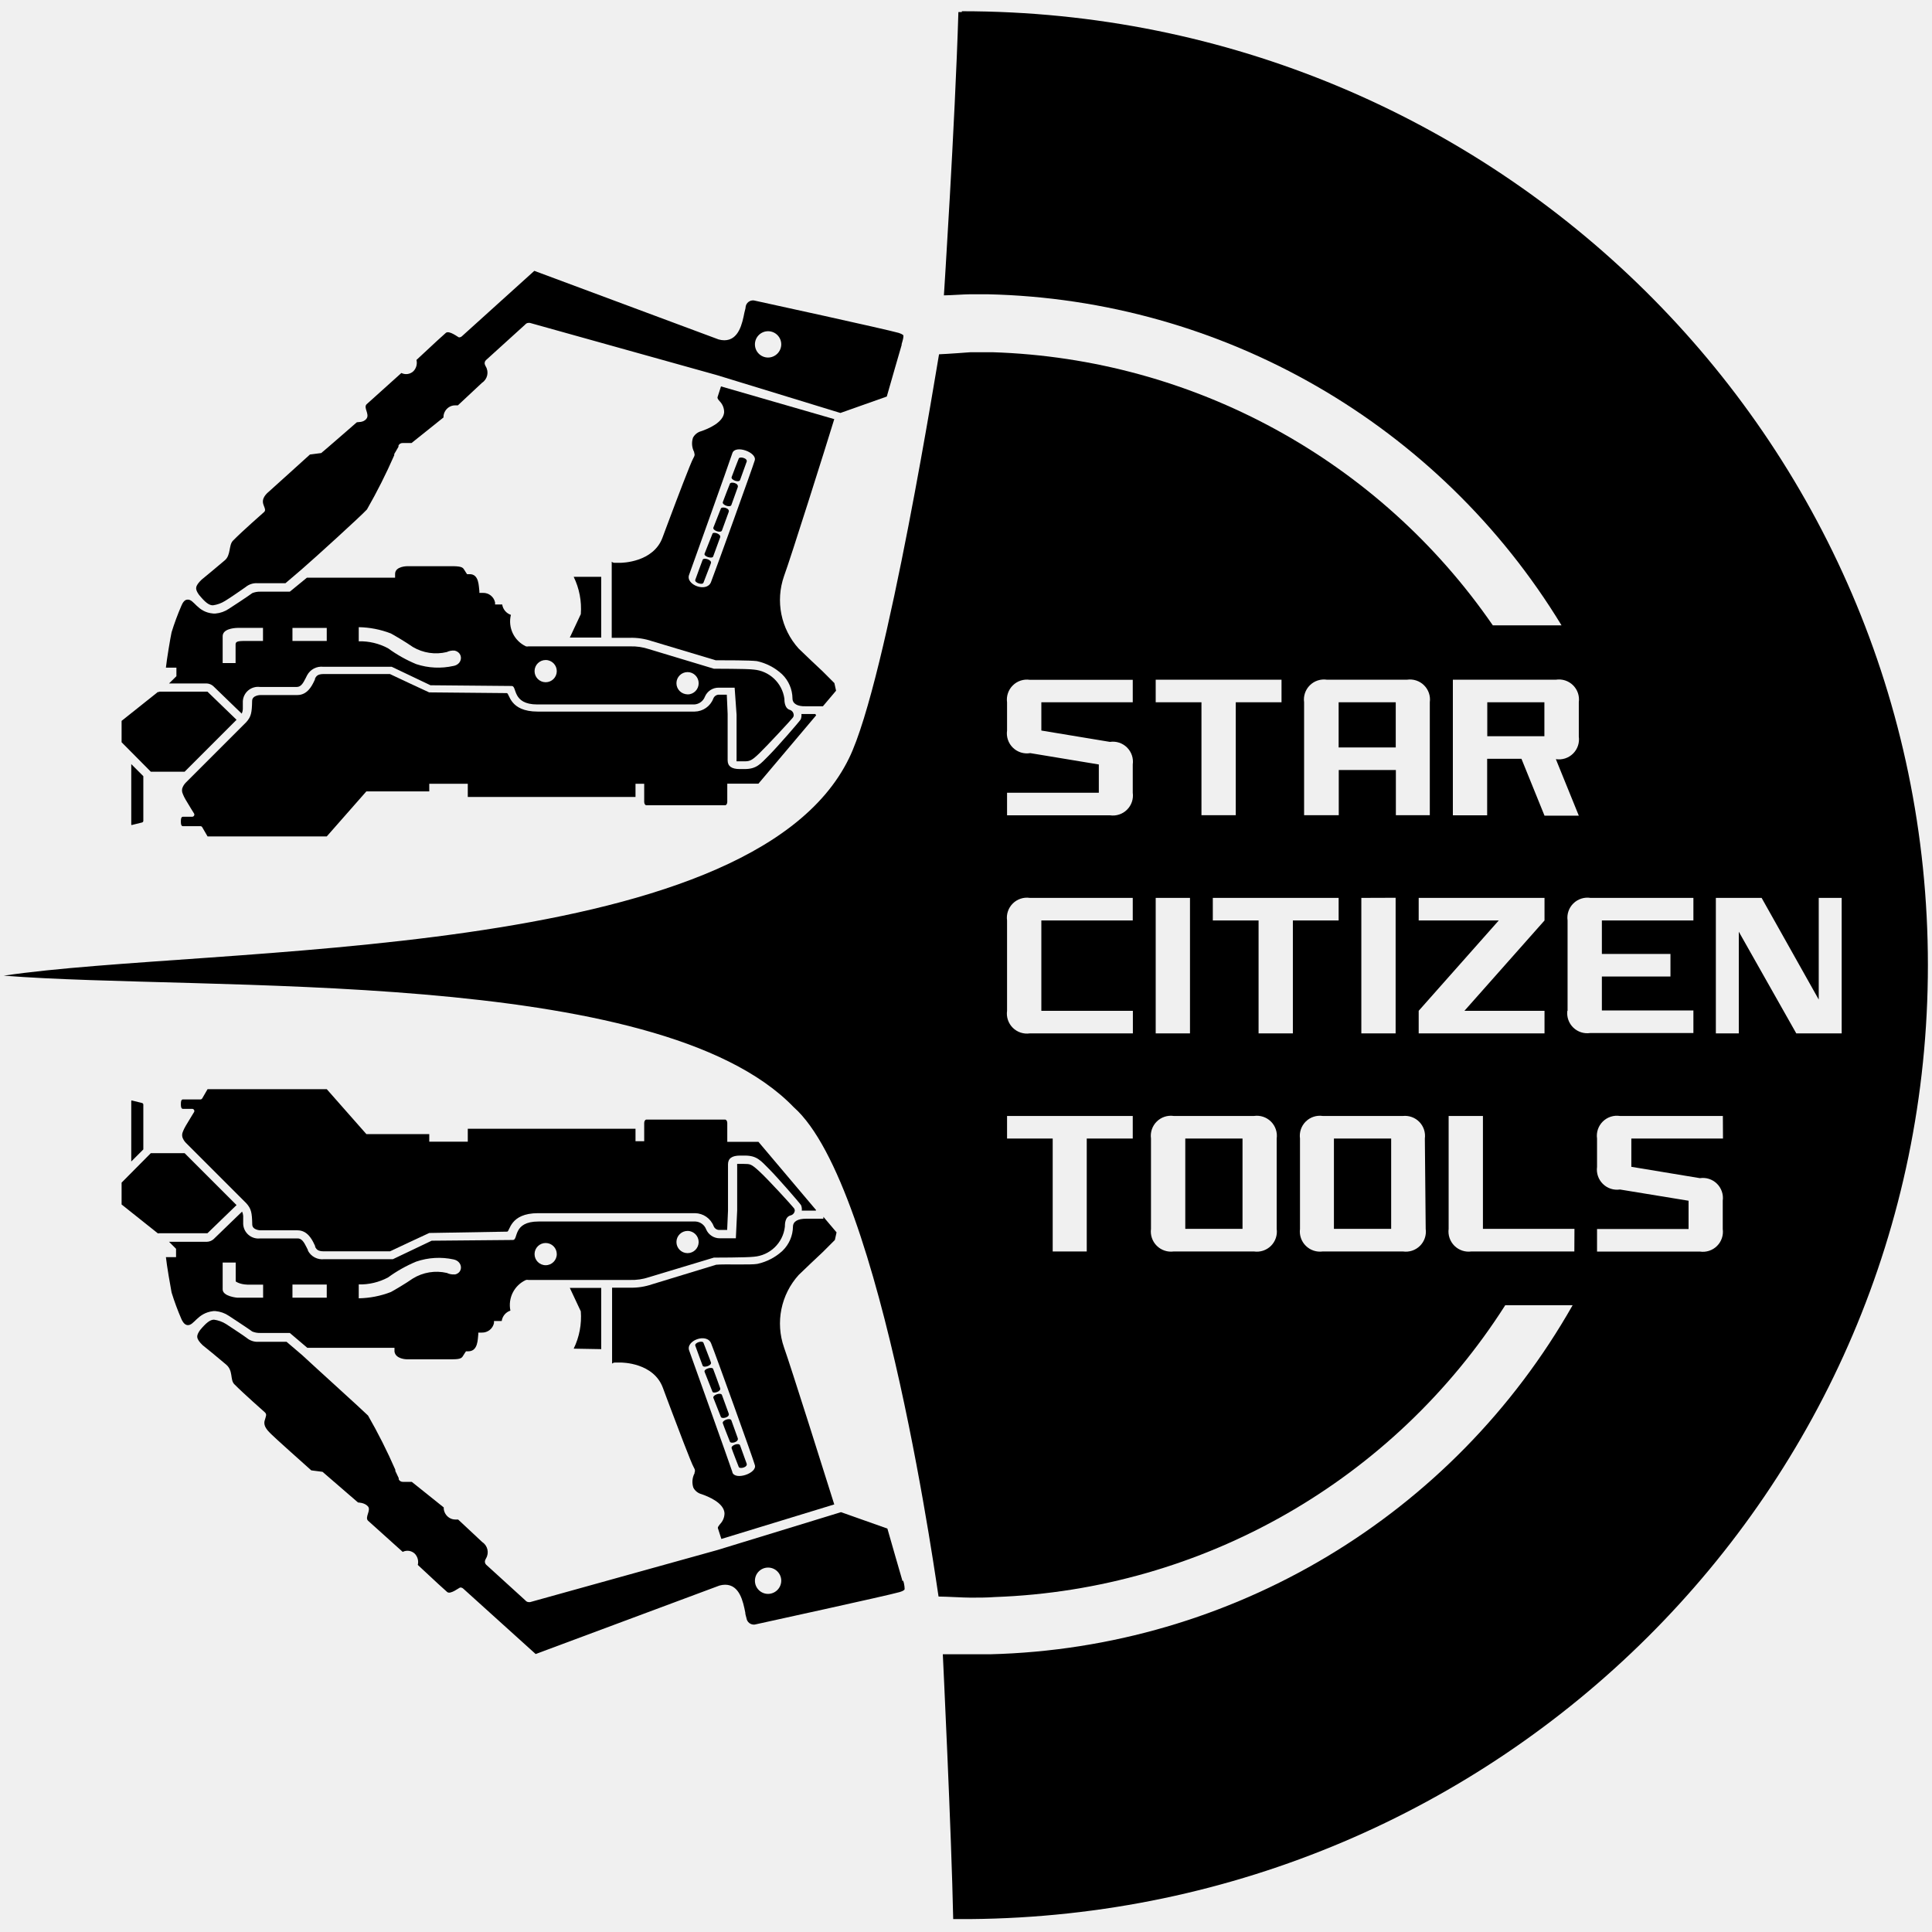
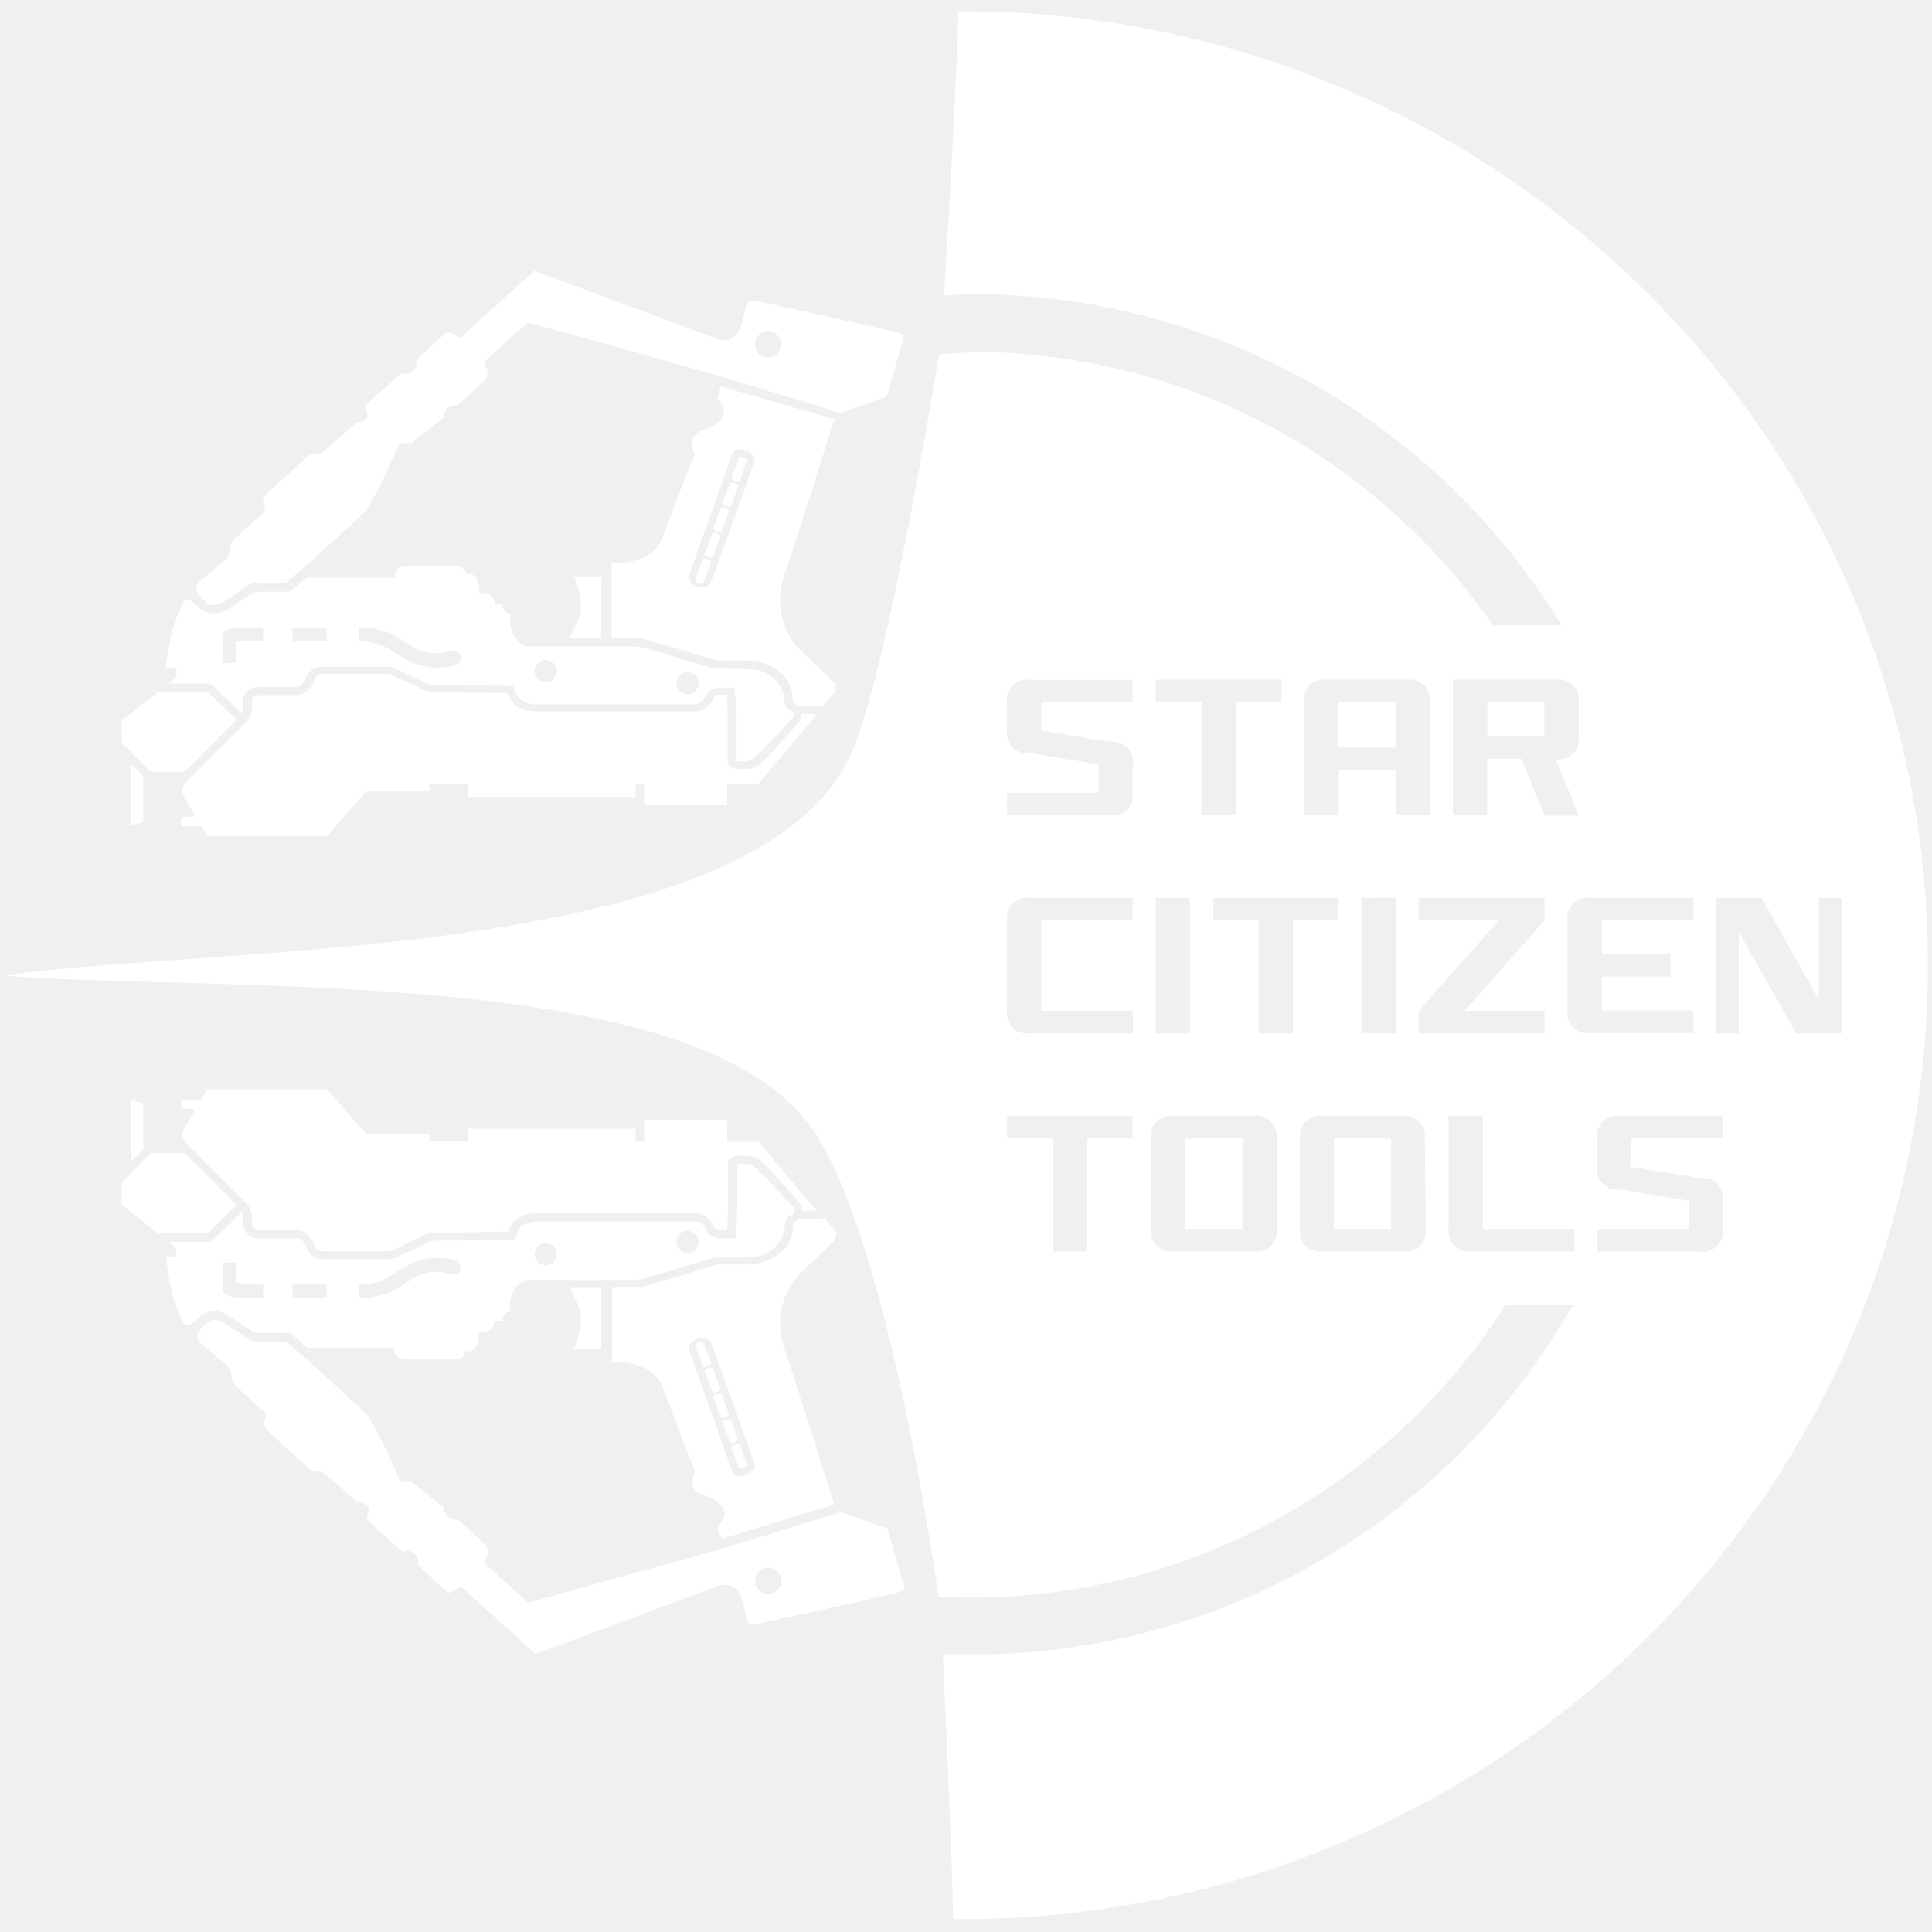
<svg xmlns="http://www.w3.org/2000/svg" viewBox="0 0 160 160">
-   <path d="M13.18 57.31h-.11l-3 2.39v1.77l2.42 2.44h2.8l4.3-4.3-2.41-2.33h-4z" />
-   <path d="M12.07 59.82a.73.73 0 10.74.73.74.74 0 00-.74-.73zm35.44-12.05a6 6 0 01.59 3.09l-.91 1.94h2.6v-5.03zm21.63 8.84l-1-1c-.61-.57-1.36-1.28-2-1.9a6 6 0 01-1.21-6c.54-1.46 3.47-10.74 4.16-13L59.71 32l-.29.9c0 .07 0 .14.19.34a1.28 1.28 0 01.36.9c-.06.86-1.35 1.38-1.9 1.57a1.08 1.08 0 00-.68.54 1.52 1.52 0 00.1 1.19v.06a.35.35 0 010 .3l-.07.14c-.19.3-1.42 3.55-1.88 4.78l-.35.93c-.12.31-.24.64-.32.86-.76 2.08-3.4 2.1-3.51 2.1h-.46a.37.37 0 01-.24-.09v6.3h1.49a5.31 5.31 0 011.85.28l5.27 1.58c.72 0 2.87 0 3.41.07a4.46 4.46 0 012.09 1.09 2.84 2.84 0 01.86 2c0 .44.42.67 1.08.65h1.44l1.09-1.29-.14-.63zm-10.26-8.4c-.35.89-2.13.22-1.81-.61 0 0 3.35-9.34 3.58-10.07s2.08-.06 1.85.61c-.12.44-3.3 9.26-3.62 10.07z" />
-   <path d="M58.19 46.36s-.53 1.42-.61 1.66.6.46.68.23.58-1.48.61-1.6c.13-.28-.59-.51-.68-.29zm.81-2.15s-.56 1.4-.65 1.64.63.45.71.24.55-1.49.58-1.59c.1-.29-.59-.5-.64-.29zm.69-2.07s-.52 1.31-.61 1.55.62.49.71.24l.55-1.51c.16-.34-.6-.52-.65-.28zm.75-2.06s-.5 1.26-.58 1.5.62.49.71.24l.52-1.45c.15-.37-.61-.52-.65-.29zm.73-2.08s-.5 1.27-.58 1.51.61.49.7.24l.53-1.47c.18-.34-.61-.52-.65-.28zm13.67-10.21s-.09-.12-.41-.22c-1-.29-11.38-2.56-12-2.69a.62.62 0 00-.68.53c0 .15-.07.3-.1.47-.18.92-.47 2.3-1.67 2.3a1.79 1.79 0 01-.47-.07l-15.26-5.68-6 5.42a.36.36 0 01-.24.09c-.06 0-.81-.61-1.09-.37l-.72.65-1.71 1.59a1 1 0 01-.25.93.88.88 0 01-1 .15l-2.88 2.59c-.28.28.26.81 0 1.18s-.76.27-.82.32-2.9 2.53-2.94 2.54l-.93.12c-.31.27-3.06 2.78-3.32 3s-.73.61-.53 1.16c.11.32.23.48 0 .65 0 0-1.8 1.58-2.53 2.33-.36.37-.16 1.19-.67 1.62s-1.76 1.48-1.92 1.6c-.58.56-.55.79-.22 1.26.5.61.82.87 1.15.87a2.51 2.51 0 001-.36c.23-.13 1.51-1 1.71-1.15a1.39 1.39 0 011-.32h2.3l1.3-1.11c1.16-1 5-4.5 5.45-5a46.32 46.32 0 002.26-4.49v-.1L33 37v-.1a.36.36 0 01.33-.21h.75l2.65-2.12v-.12a1 1 0 01.45-.73.93.93 0 01.51-.15h.23l2-1.87a1 1 0 00.31-1.35l-.06-.12a.35.35 0 01.08-.41l.1-.09 3.12-2.83.07-.07a.36.36 0 01.24-.09h.1l15.47 4.32L69.6 34.2l3.84-1.36c.33-1.15 1.05-3.67 1.23-4.27v-.07c.08-.28.19-.62.13-.74zM63.6 29.61a1.09 1.09 0 111.1-1.09 1.1 1.1 0 01-1.1 1.09zM10.89 68.33l.89-.22a.15.15 0 00.09-.16v-3.67l-1-1v5z" />
-   <path d="M65.45 58.8c-.48-.11-.49-.74-.49-.94a2.81 2.81 0 00-2.55-2.41c-.59-.08-3.26-.06-3.29-.07l-3.88-1.17-1.49-.45a4.49 4.49 0 00-1.57-.23h-8.41a.51.51 0 01-.21 0 2.28 2.28 0 01-1.25-2.61 1.07 1.07 0 01-.72-.86H41v-.17a1 1 0 00-1-.79h-.3v-.14c-.06-.36 0-1.44-.83-1.41h-.19l-.1-.15-.1-.16c-.13-.22-.19-.33-.89-.35h-3.87s-1 0-1 .64v.31h-7.3L24 49h-2.45a1.64 1.64 0 00-.66.12c-.24.19-1.9 1.28-1.94 1.3a2.33 2.33 0 01-1.1.39h-.19c-1.34-.11-1.58-1.21-2.14-1.15-.25 0-.41.29-.5.51a21.6 21.6 0 00-.81 2.19c-.1.45-.4 2.25-.47 2.93h.87V56l-.61.6h3.1a.88.88 0 01.56.22l1.86 1.8.5.48a1 1 0 00.09-.36v-.66a1.26 1.26 0 011.41-1.19h3.06c.32 0 .51-.27.74-.74a2.16 2.16 0 01.11-.22 1.35 1.35 0 011.35-.71h5.66l3.21 1.53 6.73.06c.46 0 0 1.53 2.12 1.53h13a1 1 0 00.88-.65 1.22 1.22 0 011.15-.74h1.31L61 59.2v3.67a.84.84 0 000 .18h.56c.49 0 .64 0 1.32-.66s2.63-2.76 2.77-2.95a.33.33 0 00.08-.26.46.46 0 00-.28-.38zm-43.67-5.72h-1.27c-.68 0-1 0-1 .27v1.56h-1.07v-2.22c0-.59.88-.68 1.21-.69s2.13 0 2.13 0v1.09zm5.28 0h-2.84V52h2.84zm10.49 2.07a5.77 5.77 0 01-3.08-.15 11.32 11.32 0 01-2.33-1.31 4.89 4.89 0 00-2.43-.58v-1.17a7.71 7.71 0 012.66.52c.23.12 1.22.7 1.82 1.12A3.77 3.77 0 0037 54a1.25 1.25 0 01.65-.12c.73.17.69 1.12-.09 1.27zm7.63 1.35a.92.92 0 11.93-.91.92.92 0 01-.92.91zm11.75 1a.92.92 0 11.93-.92.92.92 0 01-.92.93z" />
-   <path d="M67.59 59.24l-4.78 5.66h-2.58v1.51c0 .15-.08.28-.18.28h-6.52c-.1 0-.18-.13-.18-.28v-1.5h-.72V66H38.74v-1.09h-3.19v.63h-5.21l-3.28 3.73h-9.87l-.44-.76a.17.17 0 00-.15-.09h-1.44c-.06 0-.18 0-.18-.36V68c0-.36.12-.36.18-.36h.75a.18.18 0 00.16-.09.17.17 0 000-.18l-.23-.37c-.46-.76-.57-.94-.59-1a3.18 3.18 0 01-.16-.39.71.71 0 010-.31 1.22 1.22 0 01.3-.49l5-5c.41-.46.47-.78.49-1.76 0-.48.68-.49.69-.49h3.06c.83 0 1.21-.78 1.39-1.16l.07-.15v-.07c.12-.2.22-.36.73-.36h5.47s3.22 1.52 3.25 1.52l6.43.06c.24 0 .2 1.53 2.56 1.53h13a1.68 1.68 0 001.54-1.07.5.5 0 01.5-.33h.62l.07 1.59v.36a.17.17 0 000 .06v3.42c0 .49.32.73 1 .73h.4c1 0 1.31-.42 2-1.11s2.51-2.78 2.65-3a.9.9 0 00.06-.45h1.15zm-54.41 42.9h-.11l-3-2.39v-1.81l2.42-2.44h2.8l4.3 4.3-2.41 2.33h-4z" />
-   <path d="M12.07 99.64a.73.73 0 11.74-.73.74.74 0 01-.74.73zm35.44 12.05a6 6 0 00.59-3.09l-.91-1.94h2.6v5.07zm20.68-10.76h-1.44c-.66 0-1.07.21-1.08.65a2.84 2.84 0 01-.86 2 4.46 4.46 0 01-2.09 1.09c-.54.1-2.7 0-3.41.07L54 106.36a5.27 5.27 0 01-1.85.28h-1.46v6.29a.37.37 0 01.24-.09h.46c.11 0 2.74 0 3.51 2.1.08.22.2.54.32.86l.35.93c.46 1.22 1.69 4.48 1.88 4.78l.07.14a.35.35 0 010 .3v.06a1.52 1.52 0 00-.1 1.19 1.07 1.07 0 00.68.54c.55.19 1.84.71 1.9 1.57a1.29 1.29 0 01-.36.9c-.16.2-.2.27-.19.34l.29.9 9.35-2.86c-.69-2.21-3.62-11.49-4.16-13a6 6 0 011.21-6c.64-.62 1.39-1.33 2-1.9l1-1 .14-.63-1.09-1.29zm-7.53 21c-.24-.74-3.58-10.07-3.58-10.07-.33-.83 1.45-1.5 1.81-.61s3.51 9.63 3.62 10.07c.23.68-1.63 1.31-1.86.61z" />
-   <path d="M58.19 113.1s-.53-1.42-.61-1.66.6-.46.68-.23.58 1.48.61 1.6c.13.27-.59.5-.68.29zm.81 2.15s-.56-1.4-.65-1.64.63-.45.71-.24.55 1.48.58 1.59c.1.29-.59.48-.64.29zm.69 2.07s-.52-1.31-.61-1.55.62-.49.71-.24l.55 1.51c.16.34-.6.52-.65.28zm.75 2.05s-.5-1.25-.58-1.5.62-.49.71-.24l.52 1.45c.15.35-.61.53-.65.29zm.73 2.09s-.5-1.27-.58-1.52.61-.49.7-.24l.53 1.47c.18.35-.61.53-.65.29zm13.55 9.47v-.07c-.18-.6-.9-3.12-1.23-4.27l-3.84-1.36-10.25 3.14-15.5 4.31h-.1a.36.36 0 01-.24-.09l-.07-.07-3.12-2.84-.1-.09a.35.35 0 01-.08-.41l.06-.12a1 1 0 00-.31-1.35l-2-1.87h-.23a.92.92 0 01-.51-.15 1 1 0 01-.45-.73v-.12l-2.65-2.12h-.75a.36.36 0 01-.33-.21v-.1l-.28-.59v-.1a46 46 0 00-2.26-4.49c-.47-.47-4.29-3.92-5.45-5l-1.3-1.11h-2.3a1.39 1.39 0 01-1-.32c-.2-.16-1.48-1-1.71-1.15a2.52 2.52 0 00-1-.36c-.32 0-.65.26-1.15.86-.33.47-.36.7.22 1.26.16.12 1.34 1.09 1.94 1.6s.31 1.25.67 1.62c.74.75 2.53 2.33 2.53 2.33.2.18.08.34 0 .65-.19.55.39 1 .53 1.16s3 2.72 3.32 3l.93.12 2.94 2.54s.54 0 .82.32-.27.89 0 1.18l2.88 2.59a.88.88 0 011 .15 1 1 0 01.25.93l1.71 1.59.72.65c.27.24 1-.37 1.09-.37a.35.35 0 01.24.09l6 5.42 15.22-5.67a1.78 1.78 0 01.47-.07c1.2 0 1.49 1.39 1.67 2.3 0 .17.07.32.1.47a.62.62 0 00.68.53c.62-.14 11-2.4 12-2.69.32-.09.39-.19.41-.21s0-.46-.12-.74zM63.6 132a1.09 1.09 0 111.1-1.09 1.1 1.1 0 01-1.1 1.09zM10.89 91.13l.89.22a.15.15 0 01.09.16v3.68l-1 1v-5z" />
-   <path d="M65.7 100c-.14-.19-2-2.23-2.77-2.95s-.83-.64-1.32-.66h-.56a.82.82 0 000 .18v3.67l-.11 2.31h-1.31a1.22 1.22 0 01-1.15-.74 1 1 0 00-.88-.65h-13c-2.16 0-1.66 1.53-2.12 1.53l-6.73.06-3.21 1.53h-5.69a1.34 1.34 0 01-1.35-.71v-.05a2.18 2.18 0 01-.11-.22c-.23-.47-.42-.74-.74-.74h-3.1a1.26 1.26 0 01-1.41-1.19v-.67a1 1 0 00-.09-.36l-.5.48-1.86 1.8a.88.88 0 01-.56.22H14l.58.58v.69h-.84c.07.68.38 2.48.47 2.93a21.57 21.57 0 00.81 2.19c.09.21.25.48.5.51.56.06.8-1 2.14-1.16h.19a2.34 2.34 0 011.1.39s1.71 1.12 1.94 1.3a1.61 1.61 0 00.66.12H24l1.45 1.23h7.22v.31c.09.63 1 .64 1 .64h3.83c.7 0 .76-.13.89-.35l.1-.16.1-.15h.19c.83 0 .78-1.05.83-1.41v-.14h.3a1 1 0 001-.79v-.17h.64a1.06 1.06 0 01.72-.86 2.28 2.28 0 011.29-2.54.53.53 0 01.21 0h8.41a4.5 4.5 0 001.57-.23l1.49-.45 3.88-1.17s2.7 0 3.29-.07a2.81 2.81 0 002.59-2.49c0-.19 0-.83.49-.94a.45.45 0 00.33-.4.35.35 0 00-.12-.25zm-43.92 7.47h-2.13s-1.21-.1-1.21-.69v-2.22h1.08v1.56s.3.25 1 .27h1.27v1.09zm5.28 0h-2.84v-1.09h2.84zm10.6-1.93a1.25 1.25 0 01-.65-.12 3.76 3.76 0 00-2.82.46c-.6.42-1.59 1-1.82 1.12a7.73 7.73 0 01-2.66.52v-1.15a4.89 4.89 0 002.43-.58 11.36 11.36 0 012.33-1.31 5.78 5.78 0 013.09-.18c.78.16.82 1.11.1 1.25zm7.52-.76a.92.92 0 11.93-.92.92.92 0 01-.92.92zm11.75-1a.92.92 0 11.93-.91.92.92 0 01-.92.91z" />
-   <path d="M67.59 100.22l-4.78-5.66h-2.58V93c0-.15-.08-.28-.18-.28h-6.52c-.1 0-.18.13-.18.28v1.51h-.72v-1.03H38.74v1.07h-3.19v-.63h-5.21l-3.28-3.72h-9.87l-.44.76a.18.18 0 01-.15.09h-1.44c-.06 0-.18 0-.18.36v.06c0 .36.12.36.18.36h.75a.18.18 0 01.16.09.17.17 0 010 .18l-.22.36c-.46.76-.57.94-.59 1a3.14 3.14 0 00-.16.39.71.71 0 000 .31 1.22 1.22 0 00.3.49l5 5c.41.46.47.78.49 1.75 0 .48.68.49.69.49h3.06c.83 0 1.21.78 1.39 1.16l.07.15v.07c.12.2.22.36.73.36h5.47s3.22-1.52 3.25-1.52L42 102c.24 0 .2-1.53 2.56-1.53h13a1.68 1.68 0 011.54 1.07.5.5 0 00.5.32h.62l.07-1.59v-.36a.18.18 0 010-.06v-3.42c0-.49.32-.73 1-.73h.4c1 0 1.31.42 2 1.11s2.51 2.78 2.65 3a.89.89 0 01.06.45h1.15zm43.27-42.06h4.73v3.74h-4.73zm12.31 0h4.73v2.81h-4.73zm-12.7 36.13h4.74v7.48h-4.74zm-12.31 0h4.74v7.48h-4.74z" />
-   <path d="M79.65 1h-.28c-.28 9.3-1.21 23.61-1.2 23.46.49 0 1.7-.09 2.19-.09h1.42a57.12 57.12 0 0147.54 27.42h-5.69A52.33 52.33 0 0082.2 29.17h-1.82s-2 .15-2.61.17c0-.2-4.29 27-7.46 33.46-8.28 17-52.75 15.45-70 18 16.78 1.32 54.15-.8 65.42 10.89 7.43 6.56 12 40.86 12 40.53.68 0 2 .09 2.66.09s1.34 0 2-.05a52.32 52.32 0 0042.27-24.17h5.58A57.11 57.11 0 0182 137h-3.92s.72 14.94.86 21.93h1.39c43.87-.36 79.33-35.57 79.33-79 0-43.63-35.82-79-80-79zm40.68 55.29h8.52a1.66 1.66 0 011.9 1.87V61a1.66 1.66 0 01-1.9 1.87l1.9 4.68h-2.84L126 62.84h-2.84v4.68h-2.84V56.29zm7.58 27.42v1.87h-10.42v-1.87l6.63-7.48h-6.63v-1.87h10.42v1.87l-6.63 7.48zM108 58.16a1.66 1.66 0 011.89-1.87h6.63a1.66 1.66 0 011.89 1.87v9.35h-2.81v-3.74h-4.73v3.74H108v-9.35zm7.58 16.19v11.23h-2.84V74.36zM95.71 56.29h10.42v1.87h-3.79v9.35H99.5v-9.35h-3.79zm0 18.07h2.84v11.22h-2.84zm-1.9 19.93H90v9.35h-2.82v-9.35H83.4v-1.87h10.41zm0-18.06h-7.57v7.48h7.58v1.87h-8.53a1.66 1.66 0 01-1.89-1.87v-7.48a1.66 1.66 0 011.89-1.87h8.52zm0-18.07h-7.57v2.34l5.68.94a1.66 1.66 0 011.89 1.87v2.34a1.66 1.66 0 01-1.89 1.87H83.4v-1.87H91v-2.34l-5.68-.94a1.66 1.66 0 01-1.92-1.87v-2.33a1.66 1.66 0 011.89-1.87h8.52zm11.92 43.61a1.66 1.66 0 01-1.89 1.87h-6.63a1.67 1.67 0 01-1.89-1.87v-7.48a1.66 1.66 0 011.89-1.87h6.63a1.66 1.66 0 011.89 1.87zm1.34-16.19h-2.84v-9.35h-3.79v-1.87h10.42v1.87h-3.79zm11 16.19a1.66 1.66 0 01-1.89 1.87h-6.63a1.67 1.67 0 01-1.89-1.87v-7.48a1.66 1.66 0 011.89-1.87h6.63a1.66 1.66 0 011.82 1.87zm12.31 1.87h-8.52a1.67 1.67 0 01-1.89-1.87v-9.35h2.84v9.35h7.58zm-.56-19.93v-7.48a1.66 1.66 0 011.9-1.87h8.52v1.87h-7.58V79h5.68v1.87h-5.68v2.81h7.58v1.87h-8.54a1.66 1.66 0 01-1.9-1.84zm12.87 10.58h-7.59v2.34l5.68.94a1.66 1.66 0 011.89 1.87v2.34a1.66 1.66 0 01-1.89 1.87h-8.52v-1.87h7.58v-2.34l-5.68-.93a1.67 1.67 0 01-1.9-1.87v-2.35a1.66 1.66 0 011.9-1.87h8.52zm6.07-8.71L144 77.16v8.42h-1.9V74.36h3.79l4.73 8.42v-8.42h1.9v11.22z" />
+   <path fill="#fff" d="M13.18 57.31h-.11l-3 2.39v1.77l2.42 2.44h2.8l4.3-4.3-2.41-2.33h-4z" />
+   <path fill="#fff" d="M12.07 59.82a.73.73 0 10.74.73.74.74 0 00-.74-.73zm35.44-12.05a6 6 0 01.59 3.09l-.91 1.94h2.6v-5.03zm21.63 8.84l-1-1c-.61-.57-1.36-1.28-2-1.9a6 6 0 01-1.21-6c.54-1.46 3.47-10.74 4.16-13L59.71 32l-.29.9c0 .07 0 .14.19.34a1.28 1.28 0 01.36.9c-.06.86-1.35 1.38-1.9 1.57a1.08 1.08 0 00-.68.54 1.52 1.52 0 00.1 1.19v.06a.35.35 0 010 .3l-.07.14c-.19.3-1.42 3.55-1.88 4.78l-.35.93c-.12.31-.24.64-.32.86-.76 2.08-3.4 2.1-3.51 2.1h-.46a.37.37 0 01-.24-.09v6.3h1.49a5.31 5.31 0 011.85.28l5.27 1.58c.72 0 2.87 0 3.41.07a4.46 4.46 0 012.09 1.09 2.84 2.84 0 01.86 2c0 .44.42.67 1.08.65h1.44l1.09-1.29-.14-.63zm-10.26-8.4c-.35.89-2.13.22-1.81-.61 0 0 3.35-9.34 3.58-10.07s2.08-.06 1.85.61c-.12.44-3.3 9.26-3.62 10.07z" />
+   <path fill="#fff" d="M58.19 46.36s-.53 1.42-.61 1.66.6.46.68.23.58-1.48.61-1.6c.13-.28-.59-.51-.68-.29zm.81-2.15s-.56 1.4-.65 1.64.63.45.71.24.55-1.49.58-1.59c.1-.29-.59-.5-.64-.29zm.69-2.07s-.52 1.31-.61 1.55.62.49.71.24l.55-1.51c.16-.34-.6-.52-.65-.28zm.75-2.06s-.5 1.26-.58 1.5.62.49.71.24l.52-1.45c.15-.37-.61-.52-.65-.29zm.73-2.08s-.5 1.27-.58 1.51.61.49.7.24l.53-1.47c.18-.34-.61-.52-.65-.28zm13.67-10.21s-.09-.12-.41-.22c-1-.29-11.38-2.56-12-2.69a.62.62 0 00-.68.53c0 .15-.07.3-.1.47-.18.92-.47 2.3-1.67 2.3a1.79 1.79 0 01-.47-.07l-15.26-5.68-6 5.42a.36.36 0 01-.24.09c-.06 0-.81-.61-1.09-.37l-.72.65-1.71 1.59a1 1 0 01-.25.93.88.88 0 01-1 .15l-2.88 2.59c-.28.28.26.81 0 1.18s-.76.27-.82.32-2.9 2.53-2.94 2.54l-.93.12c-.31.27-3.06 2.78-3.32 3s-.73.61-.53 1.16c.11.32.23.48 0 .65 0 0-1.8 1.58-2.53 2.33-.36.37-.16 1.19-.67 1.62s-1.76 1.48-1.92 1.6c-.58.56-.55.79-.22 1.26.5.61.82.87 1.15.87a2.51 2.51 0 001-.36c.23-.13 1.51-1 1.71-1.15a1.39 1.39 0 011-.32h2.3l1.3-1.11c1.16-1 5-4.5 5.45-5a46.32 46.32 0 002.26-4.49v-.1L33 37v-.1a.36.36 0 01.33-.21h.75l2.65-2.12v-.12a1 1 0 01.45-.73.93.93 0 01.51-.15h.23l2-1.87a1 1 0 00.31-1.35l-.06-.12a.35.35 0 01.08-.41l.1-.09 3.12-2.83.07-.07a.36.36 0 01.24-.09h.1l15.47 4.32L69.6 34.2l3.84-1.36c.33-1.15 1.05-3.67 1.23-4.27v-.07c.08-.28.19-.62.13-.74zM63.6 29.61a1.09 1.09 0 111.1-1.09 1.1 1.1 0 01-1.1 1.09zM10.89 68.33l.89-.22a.15.15 0 00.09-.16v-3.67l-1-1v5z" />
+   <path fill="#fff" d="M65.45 58.8c-.48-.11-.49-.74-.49-.94a2.81 2.81 0 00-2.55-2.41c-.59-.08-3.26-.06-3.29-.07l-3.88-1.17-1.49-.45a4.49 4.49 0 00-1.57-.23h-8.41a.51.51 0 01-.21 0 2.28 2.28 0 01-1.25-2.61 1.07 1.07 0 01-.72-.86H41v-.17a1 1 0 00-1-.79h-.3v-.14c-.06-.36 0-1.44-.83-1.41h-.19l-.1-.15-.1-.16c-.13-.22-.19-.33-.89-.35h-3.87s-1 0-1 .64v.31h-7.3L24 49h-2.45a1.64 1.64 0 00-.66.12c-.24.19-1.9 1.28-1.94 1.3a2.33 2.33 0 01-1.1.39h-.19c-1.34-.11-1.58-1.21-2.14-1.15-.25 0-.41.29-.5.51a21.6 21.6 0 00-.81 2.19c-.1.45-.4 2.25-.47 2.93h.87V56l-.61.6h3.1a.88.88 0 01.56.22l1.86 1.8.5.48a1 1 0 00.09-.36v-.66a1.26 1.26 0 011.41-1.19h3.06c.32 0 .51-.27.74-.74a2.16 2.16 0 01.11-.22 1.35 1.35 0 011.35-.71h5.66l3.21 1.53 6.73.06c.46 0 0 1.53 2.12 1.53h13a1 1 0 00.88-.65 1.22 1.22 0 011.15-.74h1.31L61 59.2v3.67a.84.84 0 000 .18h.56c.49 0 .64 0 1.32-.66s2.63-2.76 2.77-2.95a.33.33 0 00.08-.26.46.46 0 00-.28-.38zm-43.67-5.72h-1.27c-.68 0-1 0-1 .27v1.56h-1.07v-2.22c0-.59.88-.68 1.21-.69s2.13 0 2.13 0v1.09zm5.28 0h-2.84V52h2.84zm10.49 2.07a5.77 5.77 0 01-3.08-.15 11.32 11.32 0 01-2.33-1.31 4.89 4.89 0 00-2.43-.58v-1.17a7.71 7.71 0 012.66.52c.23.12 1.22.7 1.82 1.12A3.77 3.77 0 0037 54a1.25 1.25 0 01.65-.12c.73.17.69 1.12-.09 1.27zm7.63 1.35a.92.92 0 11.93-.91.92.92 0 01-.92.91zm11.75 1a.92.92 0 11.93-.92.92.92 0 01-.92.93z" />
+   <path fill="#fff" d="M67.59 59.24l-4.78 5.66h-2.58v1.51c0 .15-.08.28-.18.28h-6.52c-.1 0-.18-.13-.18-.28v-1.5h-.72V66H38.74v-1.09h-3.19v.63h-5.21l-3.28 3.73h-9.87l-.44-.76a.17.17 0 00-.15-.09h-1.44c-.06 0-.18 0-.18-.36V68c0-.36.12-.36.18-.36h.75a.18.18 0 00.16-.09.17.17 0 000-.18l-.23-.37c-.46-.76-.57-.94-.59-1a3.18 3.18 0 01-.16-.39.71.71 0 010-.31 1.22 1.22 0 01.3-.49l5-5c.41-.46.47-.78.49-1.76 0-.48.68-.49.69-.49h3.06c.83 0 1.21-.78 1.39-1.16l.07-.15v-.07c.12-.2.22-.36.73-.36h5.47s3.22 1.52 3.25 1.52l6.43.06c.24 0 .2 1.53 2.56 1.53h13a1.68 1.68 0 001.54-1.07.5.5 0 01.5-.33h.62l.07 1.59v.36a.17.17 0 000 .06v3.42c0 .49.32.73 1 .73h.4c1 0 1.31-.42 2-1.11s2.51-2.78 2.65-3a.9.9 0 00.06-.45h1.15zm-54.41 42.9h-.11l-3-2.39v-1.81l2.42-2.44h2.8l4.3 4.3-2.41 2.33h-4z" />
+   <path fill="#fff" d="M12.07 99.64a.73.73 0 11.74-.73.74.74 0 01-.74.73zm35.44 12.05a6 6 0 00.59-3.09l-.91-1.94h2.6v5.07zm20.68-10.76h-1.44c-.66 0-1.07.21-1.08.65a2.84 2.84 0 01-.86 2 4.46 4.46 0 01-2.09 1.09c-.54.1-2.7 0-3.41.07L54 106.36a5.27 5.27 0 01-1.85.28h-1.46v6.29a.37.37 0 01.24-.09h.46c.11 0 2.74 0 3.51 2.1.08.22.2.54.32.86l.35.93c.46 1.22 1.69 4.48 1.88 4.78l.07.14a.35.35 0 010 .3v.06a1.52 1.52 0 00-.1 1.19 1.07 1.07 0 00.68.54c.55.19 1.84.71 1.9 1.57a1.29 1.29 0 01-.36.9c-.16.2-.2.27-.19.34l.29.9 9.35-2.86c-.69-2.21-3.62-11.49-4.16-13a6 6 0 011.21-6c.64-.62 1.39-1.33 2-1.9l1-1 .14-.63-1.09-1.29zm-7.53 21c-.24-.74-3.58-10.07-3.58-10.07-.33-.83 1.45-1.5 1.81-.61s3.51 9.63 3.62 10.07c.23.68-1.63 1.31-1.86.61z" />
+   <path fill="#fff" d="M58.19 113.1s-.53-1.42-.61-1.66.6-.46.68-.23.58 1.48.61 1.6c.13.27-.59.5-.68.29zm.81 2.15s-.56-1.4-.65-1.64.63-.45.71-.24.55 1.48.58 1.59c.1.29-.59.48-.64.29zm.69 2.07s-.52-1.31-.61-1.55.62-.49.71-.24l.55 1.51c.16.34-.6.52-.65.28zm.75 2.05s-.5-1.25-.58-1.5.62-.49.71-.24l.52 1.45c.15.35-.61.53-.65.29zm.73 2.09s-.5-1.27-.58-1.52.61-.49.7-.24l.53 1.47c.18.35-.61.53-.65.29zm13.55 9.47v-.07c-.18-.6-.9-3.12-1.23-4.27l-3.84-1.36-10.25 3.14-15.5 4.31h-.1a.36.36 0 01-.24-.09l-.07-.07-3.12-2.84-.1-.09a.35.35 0 01-.08-.41l.06-.12a1 1 0 00-.31-1.35l-2-1.87h-.23a.92.92 0 01-.51-.15 1 1 0 01-.45-.73v-.12l-2.65-2.12h-.75a.36.36 0 01-.33-.21v-.1l-.28-.59v-.1a46 46 0 00-2.26-4.49c-.47-.47-4.29-3.92-5.45-5l-1.3-1.11h-2.3a1.39 1.39 0 01-1-.32c-.2-.16-1.48-1-1.71-1.15a2.52 2.52 0 00-1-.36c-.32 0-.65.26-1.15.86-.33.47-.36.7.22 1.26.16.12 1.34 1.09 1.94 1.6s.31 1.25.67 1.62c.74.75 2.53 2.33 2.53 2.33.2.18.08.34 0 .65-.19.55.39 1 .53 1.16s3 2.72 3.32 3l.93.12 2.94 2.54s.54 0 .82.32-.27.89 0 1.18l2.88 2.59a.88.88 0 011 .15 1 1 0 01.25.93l1.71 1.59.72.65c.27.24 1-.37 1.09-.37a.35.35 0 01.24.09l6 5.42 15.22-5.67a1.78 1.78 0 01.47-.07c1.2 0 1.49 1.39 1.67 2.3 0 .17.07.32.1.47a.62.62 0 00.68.53c.62-.14 11-2.4 12-2.69.32-.09.39-.19.41-.21s0-.46-.12-.74zM63.6 132a1.09 1.09 0 111.1-1.09 1.1 1.1 0 01-1.1 1.09zM10.89 91.13l.89.22a.15.15 0 01.09.16v3.68l-1 1v-5z" />
+   <path fill="#fff" d="M65.7 100c-.14-.19-2-2.23-2.77-2.95s-.83-.64-1.32-.66h-.56a.82.82 0 000 .18v3.67l-.11 2.31h-1.31a1.22 1.22 0 01-1.15-.74 1 1 0 00-.88-.65h-13c-2.16 0-1.66 1.53-2.12 1.53l-6.73.06-3.21 1.53h-5.69a1.34 1.34 0 01-1.35-.71v-.05a2.18 2.18 0 01-.11-.22c-.23-.47-.42-.74-.74-.74h-3.1a1.26 1.26 0 01-1.41-1.19v-.67a1 1 0 00-.09-.36l-.5.48-1.86 1.8a.88.88 0 01-.56.22H14l.58.58v.69h-.84c.07.68.38 2.48.47 2.93a21.57 21.57 0 00.81 2.19c.09.21.25.48.5.51.56.06.8-1 2.14-1.16h.19a2.34 2.34 0 011.1.39s1.71 1.12 1.94 1.3a1.61 1.61 0 00.66.12H24l1.45 1.23h7.22v.31c.09.63 1 .64 1 .64h3.83c.7 0 .76-.13.89-.35l.1-.16.1-.15h.19c.83 0 .78-1.05.83-1.41v-.14h.3a1 1 0 001-.79v-.17h.64a1.06 1.06 0 01.72-.86 2.28 2.28 0 011.29-2.54.53.53 0 01.21 0h8.41a4.5 4.5 0 001.57-.23l1.49-.45 3.88-1.17s2.7 0 3.29-.07a2.81 2.81 0 002.59-2.49c0-.19 0-.83.49-.94a.45.45 0 00.33-.4.35.35 0 00-.12-.25zm-43.92 7.47h-2.13s-1.21-.1-1.21-.69v-2.22h1.08v1.56s.3.25 1 .27h1.27v1.09zm5.28 0h-2.84v-1.09h2.84zm10.6-1.93a1.25 1.25 0 01-.65-.12 3.76 3.76 0 00-2.82.46c-.6.42-1.59 1-1.82 1.12a7.73 7.73 0 01-2.66.52v-1.15a4.89 4.89 0 002.43-.58 11.36 11.36 0 012.33-1.31 5.78 5.78 0 013.09-.18c.78.16.82 1.11.1 1.25zm7.52-.76a.92.92 0 11.93-.92.92.92 0 01-.92.92zm11.75-1a.92.92 0 11.93-.91.92.92 0 01-.92.91z" />
+   <path fill="#fff" d="M67.59 100.22l-4.78-5.66h-2.58V93c0-.15-.08-.28-.18-.28h-6.52c-.1 0-.18.13-.18.28v1.51h-.72v-1.03H38.74v1.07h-3.19v-.63h-5.21l-3.28-3.72h-9.87l-.44.76a.18.18 0 01-.15.09h-1.44c-.06 0-.18 0-.18.36v.06c0 .36.12.36.18.36h.75a.18.18 0 01.16.09.17.17 0 010 .18l-.22.36c-.46.76-.57.94-.59 1a3.14 3.14 0 00-.16.39.71.71 0 000 .31 1.22 1.22 0 00.3.49l5 5c.41.46.47.78.49 1.75 0 .48.68.49.69.49h3.06c.83 0 1.21.78 1.39 1.16l.07.15v.07c.12.2.22.36.73.36h5.47s3.22-1.52 3.25-1.52L42 102c.24 0 .2-1.53 2.56-1.53h13a1.68 1.68 0 011.54 1.07.5.5 0 00.5.32h.62l.07-1.59v-.36a.18.18 0 010-.06v-3.42c0-.49.32-.73 1-.73h.4c1 0 1.31.42 2 1.11s2.51 2.78 2.65 3a.89.89 0 01.06.45h1.15zm43.27-42.06h4.73v3.74h-4.73zm12.31 0h4.73v2.81h-4.73zm-12.7 36.13h4.74v7.48h-4.74zm-12.31 0h4.74v7.48h-4.74z" />
+   <path fill="#fff" d="M79.65 1h-.28c-.28 9.3-1.21 23.61-1.2 23.46.49 0 1.7-.09 2.19-.09h1.42a57.12 57.12 0 0147.54 27.42h-5.69A52.33 52.33 0 0082.2 29.17h-1.82s-2 .15-2.61.17c0-.2-4.29 27-7.46 33.46-8.28 17-52.75 15.45-70 18 16.78 1.32 54.15-.8 65.42 10.89 7.43 6.56 12 40.86 12 40.53.68 0 2 .09 2.66.09s1.34 0 2-.05a52.32 52.32 0 0042.27-24.17h5.58A57.11 57.11 0 0182 137h-3.92s.72 14.94.86 21.93h1.39c43.87-.36 79.33-35.57 79.33-79 0-43.63-35.82-79-80-79zm40.68 55.29h8.52a1.66 1.66 0 011.9 1.87V61a1.66 1.66 0 01-1.9 1.87l1.9 4.68h-2.84L126 62.84h-2.84v4.68h-2.84V56.29zm7.58 27.42v1.87h-10.42v-1.87l6.63-7.48h-6.63v-1.87h10.42v1.87l-6.63 7.48zM108 58.16a1.66 1.66 0 011.89-1.87h6.63a1.66 1.66 0 011.89 1.87v9.35h-2.81v-3.74h-4.73v3.74H108v-9.35zm7.58 16.19v11.23h-2.84V74.36zM95.71 56.29h10.42v1.87h-3.79v9.35H99.5v-9.35h-3.79zm0 18.07h2.84v11.22h-2.84zm-1.9 19.93H90v9.35h-2.82v-9.35H83.4v-1.87h10.41zm0-18.06h-7.57v7.48h7.58v1.87h-8.53a1.66 1.66 0 01-1.89-1.87v-7.48a1.66 1.66 0 011.89-1.87h8.52zm0-18.07h-7.57v2.34l5.68.94a1.66 1.66 0 011.89 1.87v2.34a1.66 1.66 0 01-1.89 1.87H83.4v-1.87H91v-2.34l-5.68-.94a1.66 1.66 0 01-1.92-1.87v-2.33a1.66 1.66 0 011.89-1.87h8.52zm11.92 43.61a1.66 1.66 0 01-1.89 1.87h-6.63a1.67 1.67 0 01-1.89-1.87v-7.48a1.66 1.66 0 011.89-1.87h6.63a1.66 1.66 0 011.89 1.87zm1.34-16.19h-2.84v-9.35h-3.79v-1.87h10.42v1.87h-3.79zm11 16.19a1.66 1.66 0 01-1.89 1.87h-6.63a1.67 1.67 0 01-1.89-1.87v-7.48a1.66 1.66 0 011.89-1.87h6.63a1.66 1.66 0 011.82 1.87zm12.31 1.87h-8.52a1.67 1.67 0 01-1.89-1.87v-9.35h2.84v9.35h7.58zm-.56-19.93v-7.48a1.66 1.66 0 011.9-1.87h8.52v1.87h-7.58V79h5.68v1.87h-5.68v2.81h7.58v1.87h-8.54a1.66 1.66 0 01-1.9-1.84zm12.87 10.58h-7.59v2.34l5.68.94a1.66 1.66 0 011.89 1.87v2.34a1.66 1.66 0 01-1.89 1.87h-8.52v-1.87h7.58v-2.34l-5.68-.93a1.67 1.67 0 01-1.9-1.87v-2.35a1.66 1.66 0 011.9-1.87h8.52zm6.07-8.71L144 77.16v8.42h-1.9V74.36h3.79l4.73 8.42v-8.42h1.9v11.22z" />
</svg>
